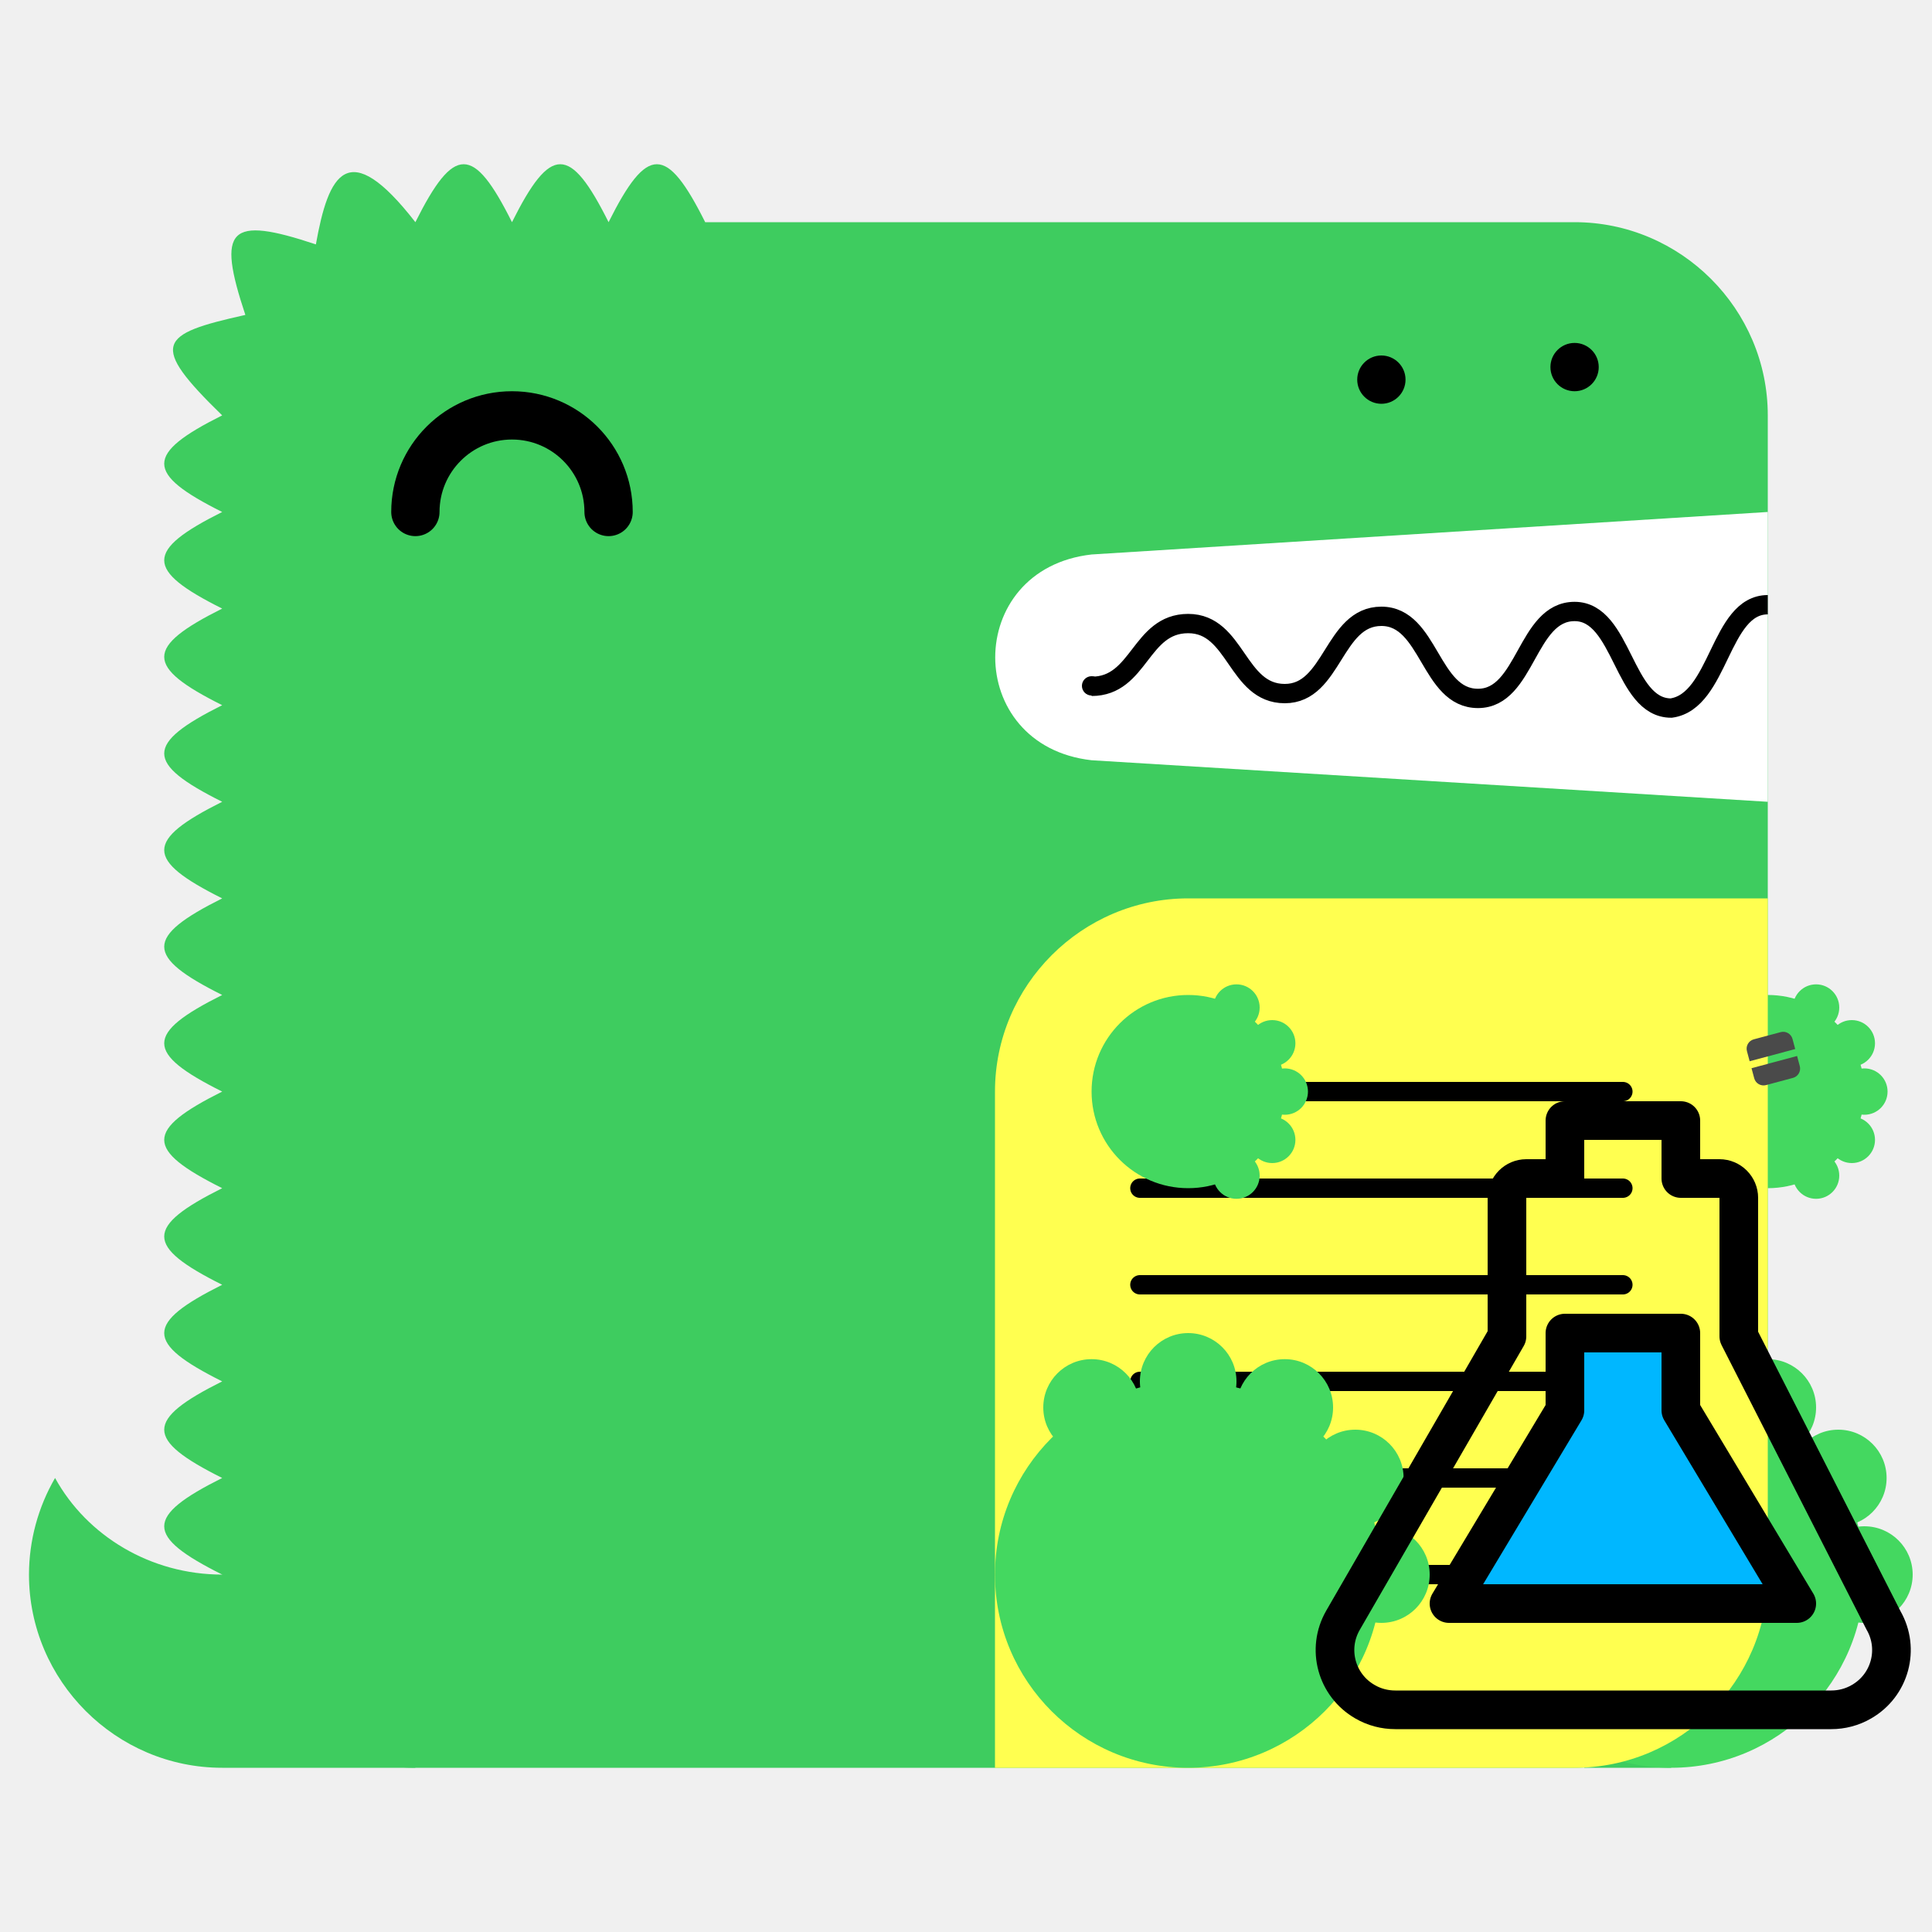
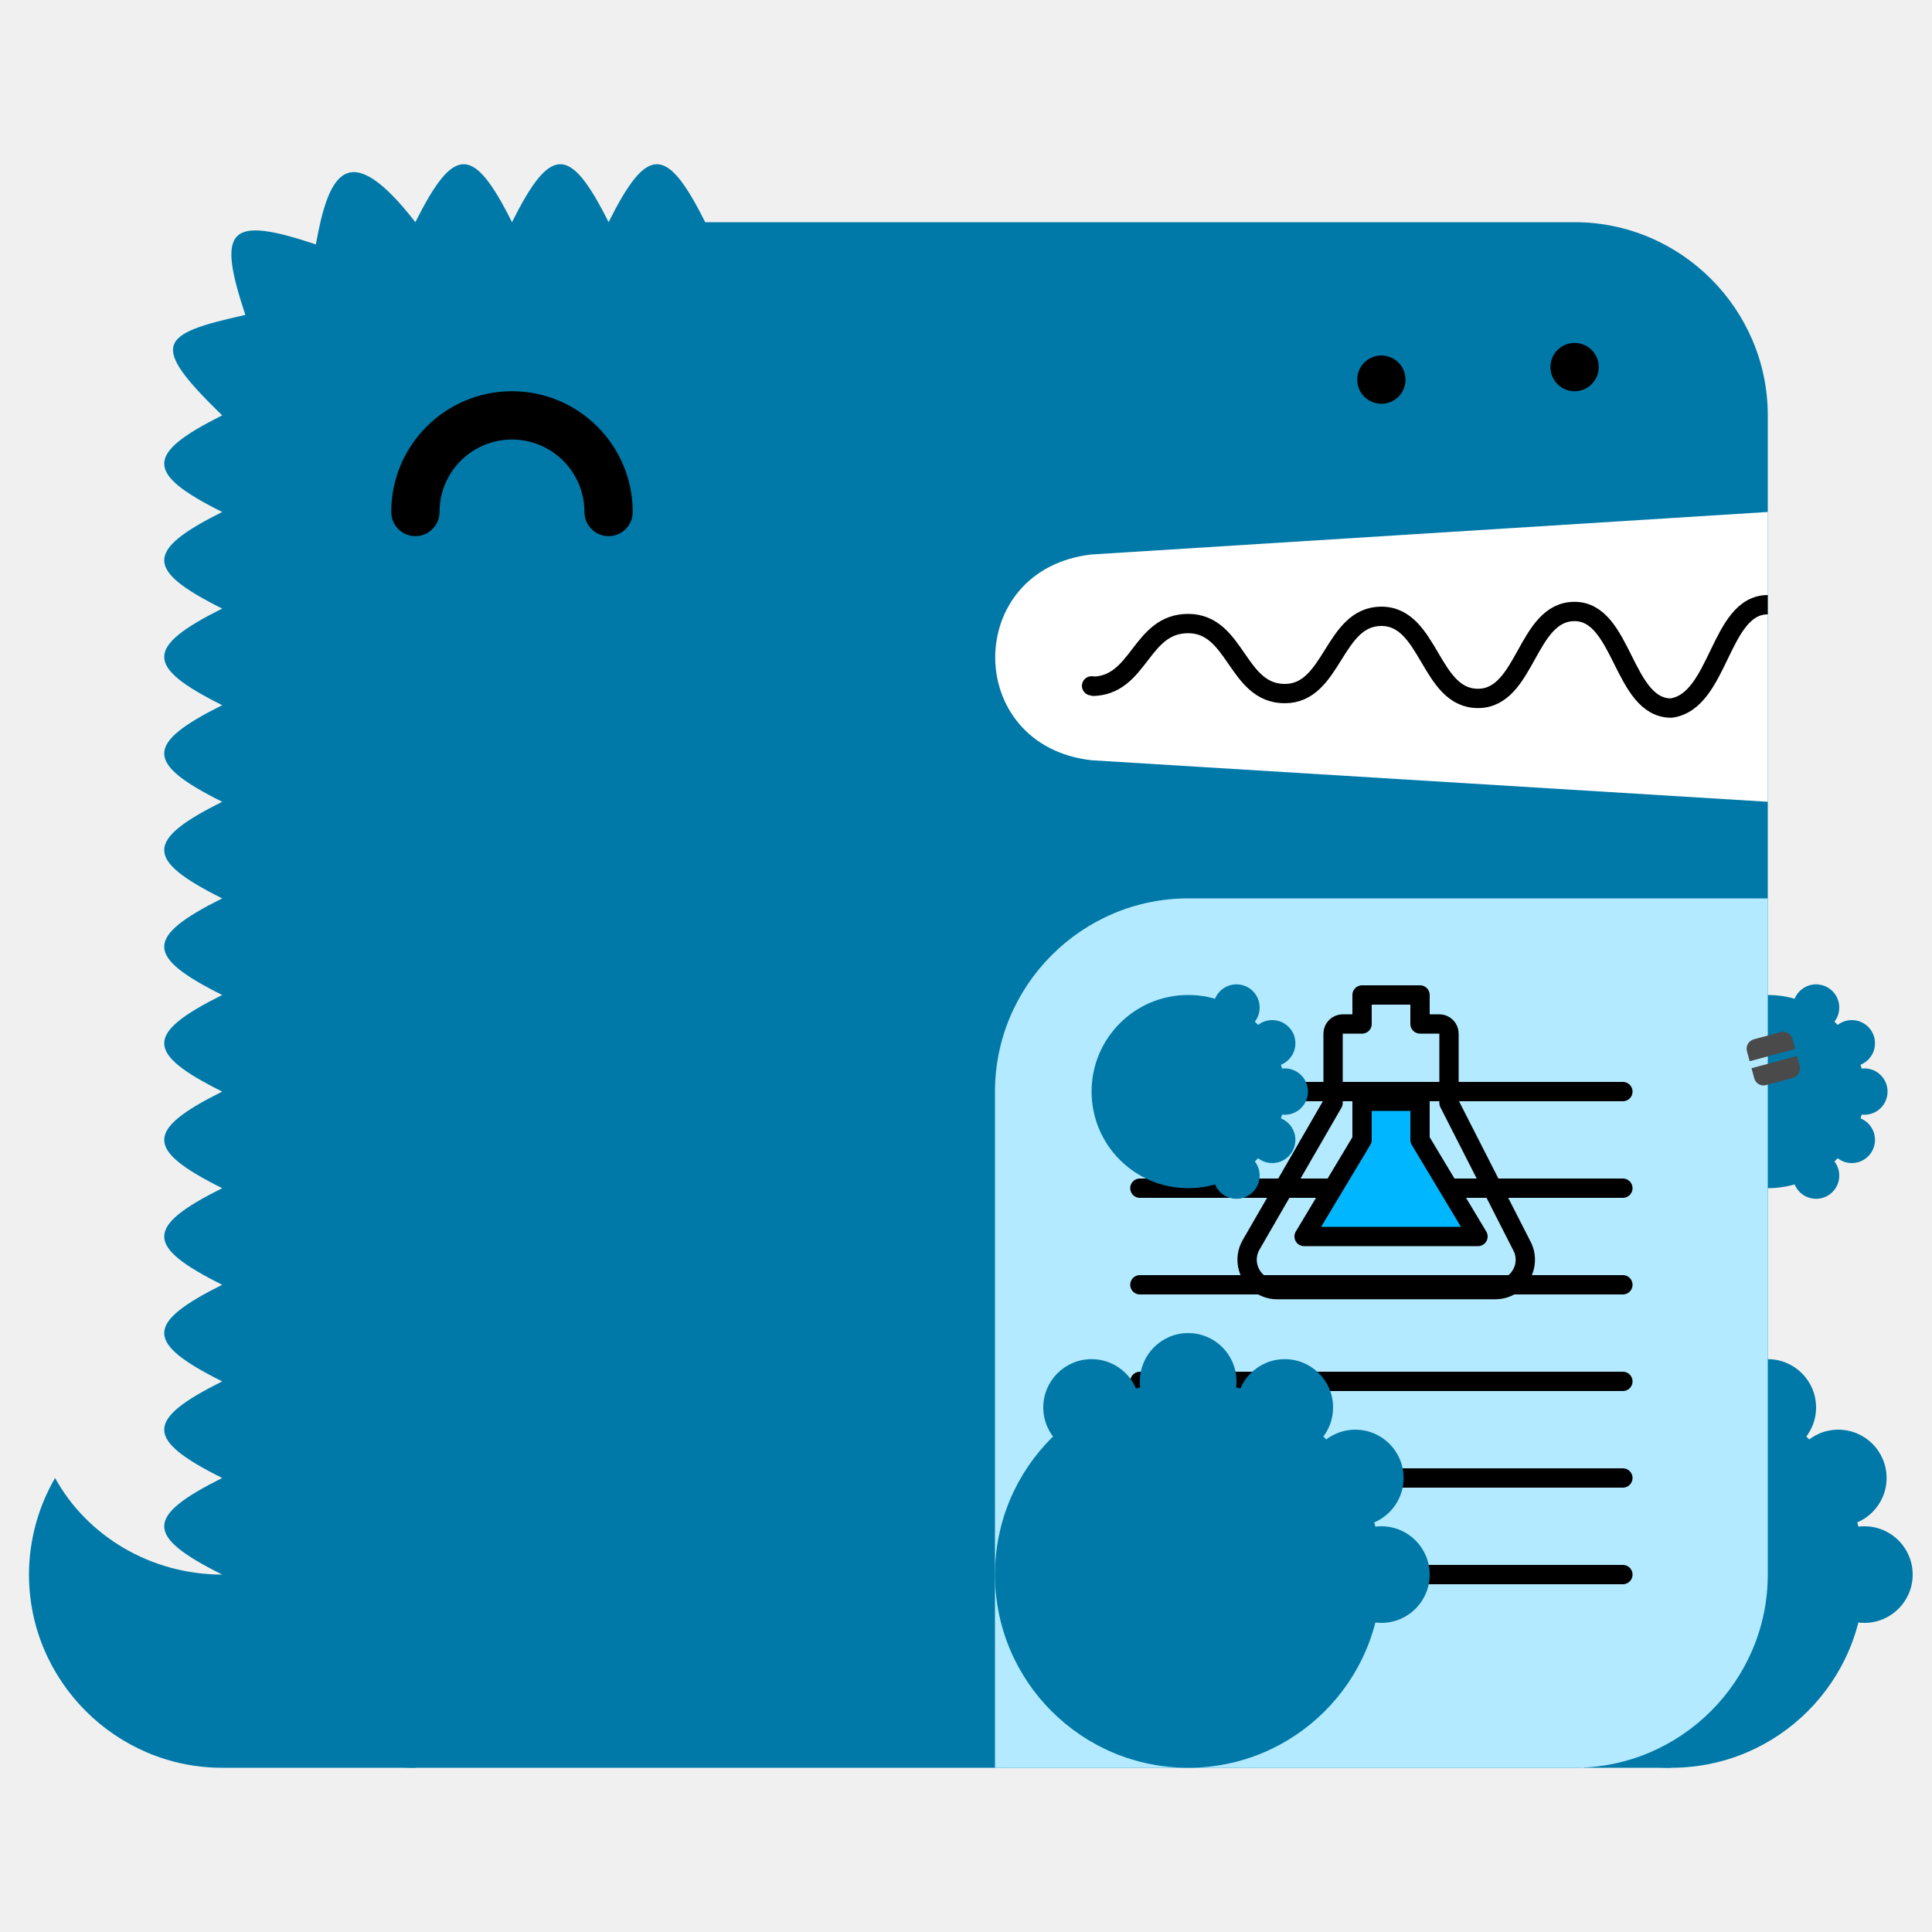
<svg xmlns="http://www.w3.org/2000/svg" width="200" height="200">
  <defs>
    <path d="M4.883.09v1.08a1 1 0 01-1 1H1a1 1 0 01-1-1V.09h4.883z" id="a" />
  </defs>
-   <g fill="#3ECC5F">
+   <g fill="#0079a8">
    <path d="M23 163c-7.4 0-14-4-17.3-10A20 20 0 003 163c0 11 9 20 20 20h20v-20H23zM164 183h9v-4h-8z" />
    <path d="M183 53V43c0-11-9-20-20-20H73c-4-8-6-8-10 0-4-8-6-8-10 0-4-8-6-8-10 0-7-9-9-5-10.3 2.3-9-3-10.3-1.7-7.3 7.3-9 2-10 3-2.4 10.4-8 4-8 6 0 10-8 4-8 6 0 10-8 4-8 6 0 10-8 4-8 6 0 10-8 4-8 6 0 10-8 4-8 6 0 10-8 4-8 6 0 10-8 4-8 6 0 10-8 4-8 6 0 10-8 4-8 6 0 10-8 4-8 6 0 10-8 4-8 6 0 10 0 11 9 20 20 20h120c11 0 20-9 20-20" />
  </g>
  <path fill="#FFF" d="M183 83l-70-4.3c-13.3-1.5-13.3-19.8 0-21.3l70-4.4" />
  <use href="#h" x="60" />
  <use href="#f" x="50" />
-   <path d="M103 183h60c11 0 20-9 20-20V93h-60c-11 0-20 9-20 20v70z" fill="#FFFF50" />
+   <path d="M103 183h60c11 0 20-9 20-20V93h-60c-11 0-20 9-20 20v70z" fill="#b3eaff" />
  <g fill="none" stroke="#000" stroke-width="2" stroke-linecap="round">
    <path d="M63 53a1 1 0 10-20 0" stroke-width="5" />
    <path d="M183 62.6c-5 0-5 10-10 10.7-5 0-5-10-10-10s-5 9-10 9-5-8.5-10-8.5-5 8-10 8-5-7.25-10-7.25-5 6.5-10 6.5" stroke-linecap="butt" />
    <path d="M168 113h-50m50 10h-50m50 10h-50m50 10h-50m50 10h-50m50 10h-50" />
  </g>
  <circle cx="143" cy="39.3" r="2.5" />
  <circle cx="163" cy="38" r="2.5" />
  <circle cx="113" cy="71" r="1" />
  <g transform="rotate(-15 433.487 -340.892)">
    <g fill="#D8D8D8" opacity=".136">
      <use href="#fn" x="3.798" />
      <use href="#fn" x="10.042" />
      <use href="#fn" x="14.846" />
      <use href="#fn" x="19.649" />
      <use href="#fn" x="24.453" />
      <use href="#fn" x="30.457" />
      <use href="#fn" x="35.26" />
      <use href="#fn" x="40.064" />
      <use href="#fn" x="44.867" />
      <use href="#fn" x="50.872" />
      <use href="#fn" x="55.675" />
      <use href="#fn" x="60.479" />
      <use href="#fn" x="66.483" />
      <use href="#fn" x="71.286" />
      <use href="#fn" x="76.09" />
    </g>
    <g transform="rotate(-180 41.684 4.375)" fill="#4A4A4A">
      <use href="#k" x="7.595" />
      <use href="#k" x="13.382" />
      <use href="#k" x="19.169" />
      <use href="#k" x="24.956" />
      <use href="#k" x="30.743" />
      <use href="#k" x="36.53" />
      <use href="#k" x="42.317" />
      <use href="#k" x="48.104" />
      <use href="#k" x="53.891" />
      <use href="#k" x="59.678" />
      <use href="#k" x="65.465" />
      <use href="#k" x="71.252" />
      <use href="#k" x="77.038" />
      <use href="#k" x="7.595" />
      <use href="#k" x="13.382" />
      <use href="#k" x="19.169" />
      <use href="#k" x="24.956" />
      <use href="#k" x="30.743" />
      <use href="#k" x="36.53" />
      <use href="#k" x="42.317" />
      <use href="#k" x="48.104" />
      <use href="#k" x="53.891" />
      <use href="#k" x="59.678" />
      <use href="#k" x="65.465" />
      <use href="#k" x="71.252" />
      <use href="#k" x="77.038" />
    </g>
    <g transform="translate(1 9.5)" fill="#4A4A4A">
      <use href="#k" x="8.042" />
      <use href="#k" x="13.829" />
      <use href="#k" x="19.616" />
      <use href="#k" x="25.403" />
      <use href="#k" x="31.19" />
      <use href="#k" x="36.977" />
      <use href="#k" x="42.764" />
      <use href="#k" x="48.551" />
      <use href="#k" x="54.337" />
      <use href="#k" x="60.124" />
      <use href="#k" x="65.911" />
      <use href="#k" x="71.698" />
      <use href="#k" x="77.485" />
    </g>
    <g fill="#4A4A4A">
      <g transform="translate(11.212 15.19)">
        <use href="#k" />
        <use href="#k" x="5.787" />
        <use href="#k" x="11.574" />
        <use href="#k" x="17.361" />
        <use href="#k" x="23.148" />
        <use href="#k" x="28.935" />
        <use href="#k" x="34.722" />
        <use href="#k" x="40.508" />
        <use href="#k" x="46.295" />
        <use href="#k" x="52.082" />
        <use href="#k" x="57.869" />
      </g>
    </g>
    <g transform="translate(1 21.144)" fill="#4A4A4A">
      <use href="#k" x="15.818" />
      <use href="#k" x="21.605" />
      <use href="#k" x="27.392" />
      <use href="#k" x="33.179" />
      <use href="#k" x="38.966" />
      <use href="#k" x="44.753" />
      <use href="#k" x="50.54" />
      <use href="#k" x="56.327" />
      <use href="#k" x="62.114" />
    </g>
    <g transform="translate(1 27.126)" fill="#4A4A4A">
      <use href="#k" x=".447" />
      <use href="#k" x="6.234" />
      <use href="#k" x="12.021" />
      <use href="#k" x="17.808" />
      <use href="#k" x="60.848" />
      <use href="#k" x="66.635" />
      <use href="#k" x="77.485" />
      <use href="#a" transform="rotate(-180 38.471 1.074)" />
      <use href="#a" transform="translate(72.06 2.713)" />
    </g>
  </g>
-   <g fill="#3ECC5F" />
-   <g id="h" fill="#44D860">
+   <g transform="translate(120,100) scale(1)">
+     <path d="M29 6h-2V3h-6v3h-2c-0.55 0-1 0.45-1 1v7.17l-8.49 14.7c-0.85 1.48-0.34 3.36 1.14 4.21 0.48 0.28 1.02 0.42 1.57 0.42h22.56c0.55 0 1.09-0.14 1.57-0.42 1.48-0.85 1.99-2.73 1.14-4.21L30 14.17V7c0-0.55-0.45-1-1-1z" fill="none" stroke="#000" stroke-width="2" stroke-linejoin="round" />
+     <path d="M15 28h18l-6-10v-4h-6v4l-6 10z" fill="#00B7FF" stroke="#000" stroke-width="2" stroke-linejoin="round" />
+   </g>
+   <g fill="#0079a8" />
+   <g id="h" fill="#0079a8">
    <circle cx="123" cy="113" r="10" />
    <circle cx="128" cy="104.3" r="2.4" />
    <circle cx="131.7" cy="108" r="2.4" />
    <circle cx="133" cy="113" r="2.4" />
    <circle cx="131.7" cy="118" r="2.4" />
    <circle cx="128" cy="121.7" r="2.4" />
  </g>
-   <g id="f" fill="#44D860">
+   <g id="f" fill="#0079a8">
    <circle cx="123" cy="163" r="20" />
    <circle cx="113" cy="145.7" r="5" />
    <circle cx="123" cy="143" r="5" />
    <circle cx="133" cy="145.7" r="5" />
    <circle cx="140.3" cy="153" r="5" />
    <circle cx="143" cy="163" r="5" />
  </g>
-   <g transform="translate(120,110) scale(2)">
-     <path d="M29 6h-2V3h-6v3h-2c-0.55 0-1 0.45-1 1v7.17l-8.49 14.7c-0.85 1.48-0.34 3.36 1.14 4.21 0.48 0.28 1.02 0.42 1.57 0.42h22.56c0.55 0 1.09-0.14 1.57-0.42 1.48-0.85 1.99-2.73 1.14-4.21L30 14.17V7c0-0.55-0.45-1-1-1z" fill="none" stroke="#000" stroke-width="2" stroke-linejoin="round" />
-     <path d="M15 28h18l-6-10v-4h-6v4l-6 10z" fill="#00B7FF" stroke="#000" stroke-width="2" stroke-linejoin="round" />
-   </g>
</svg>
